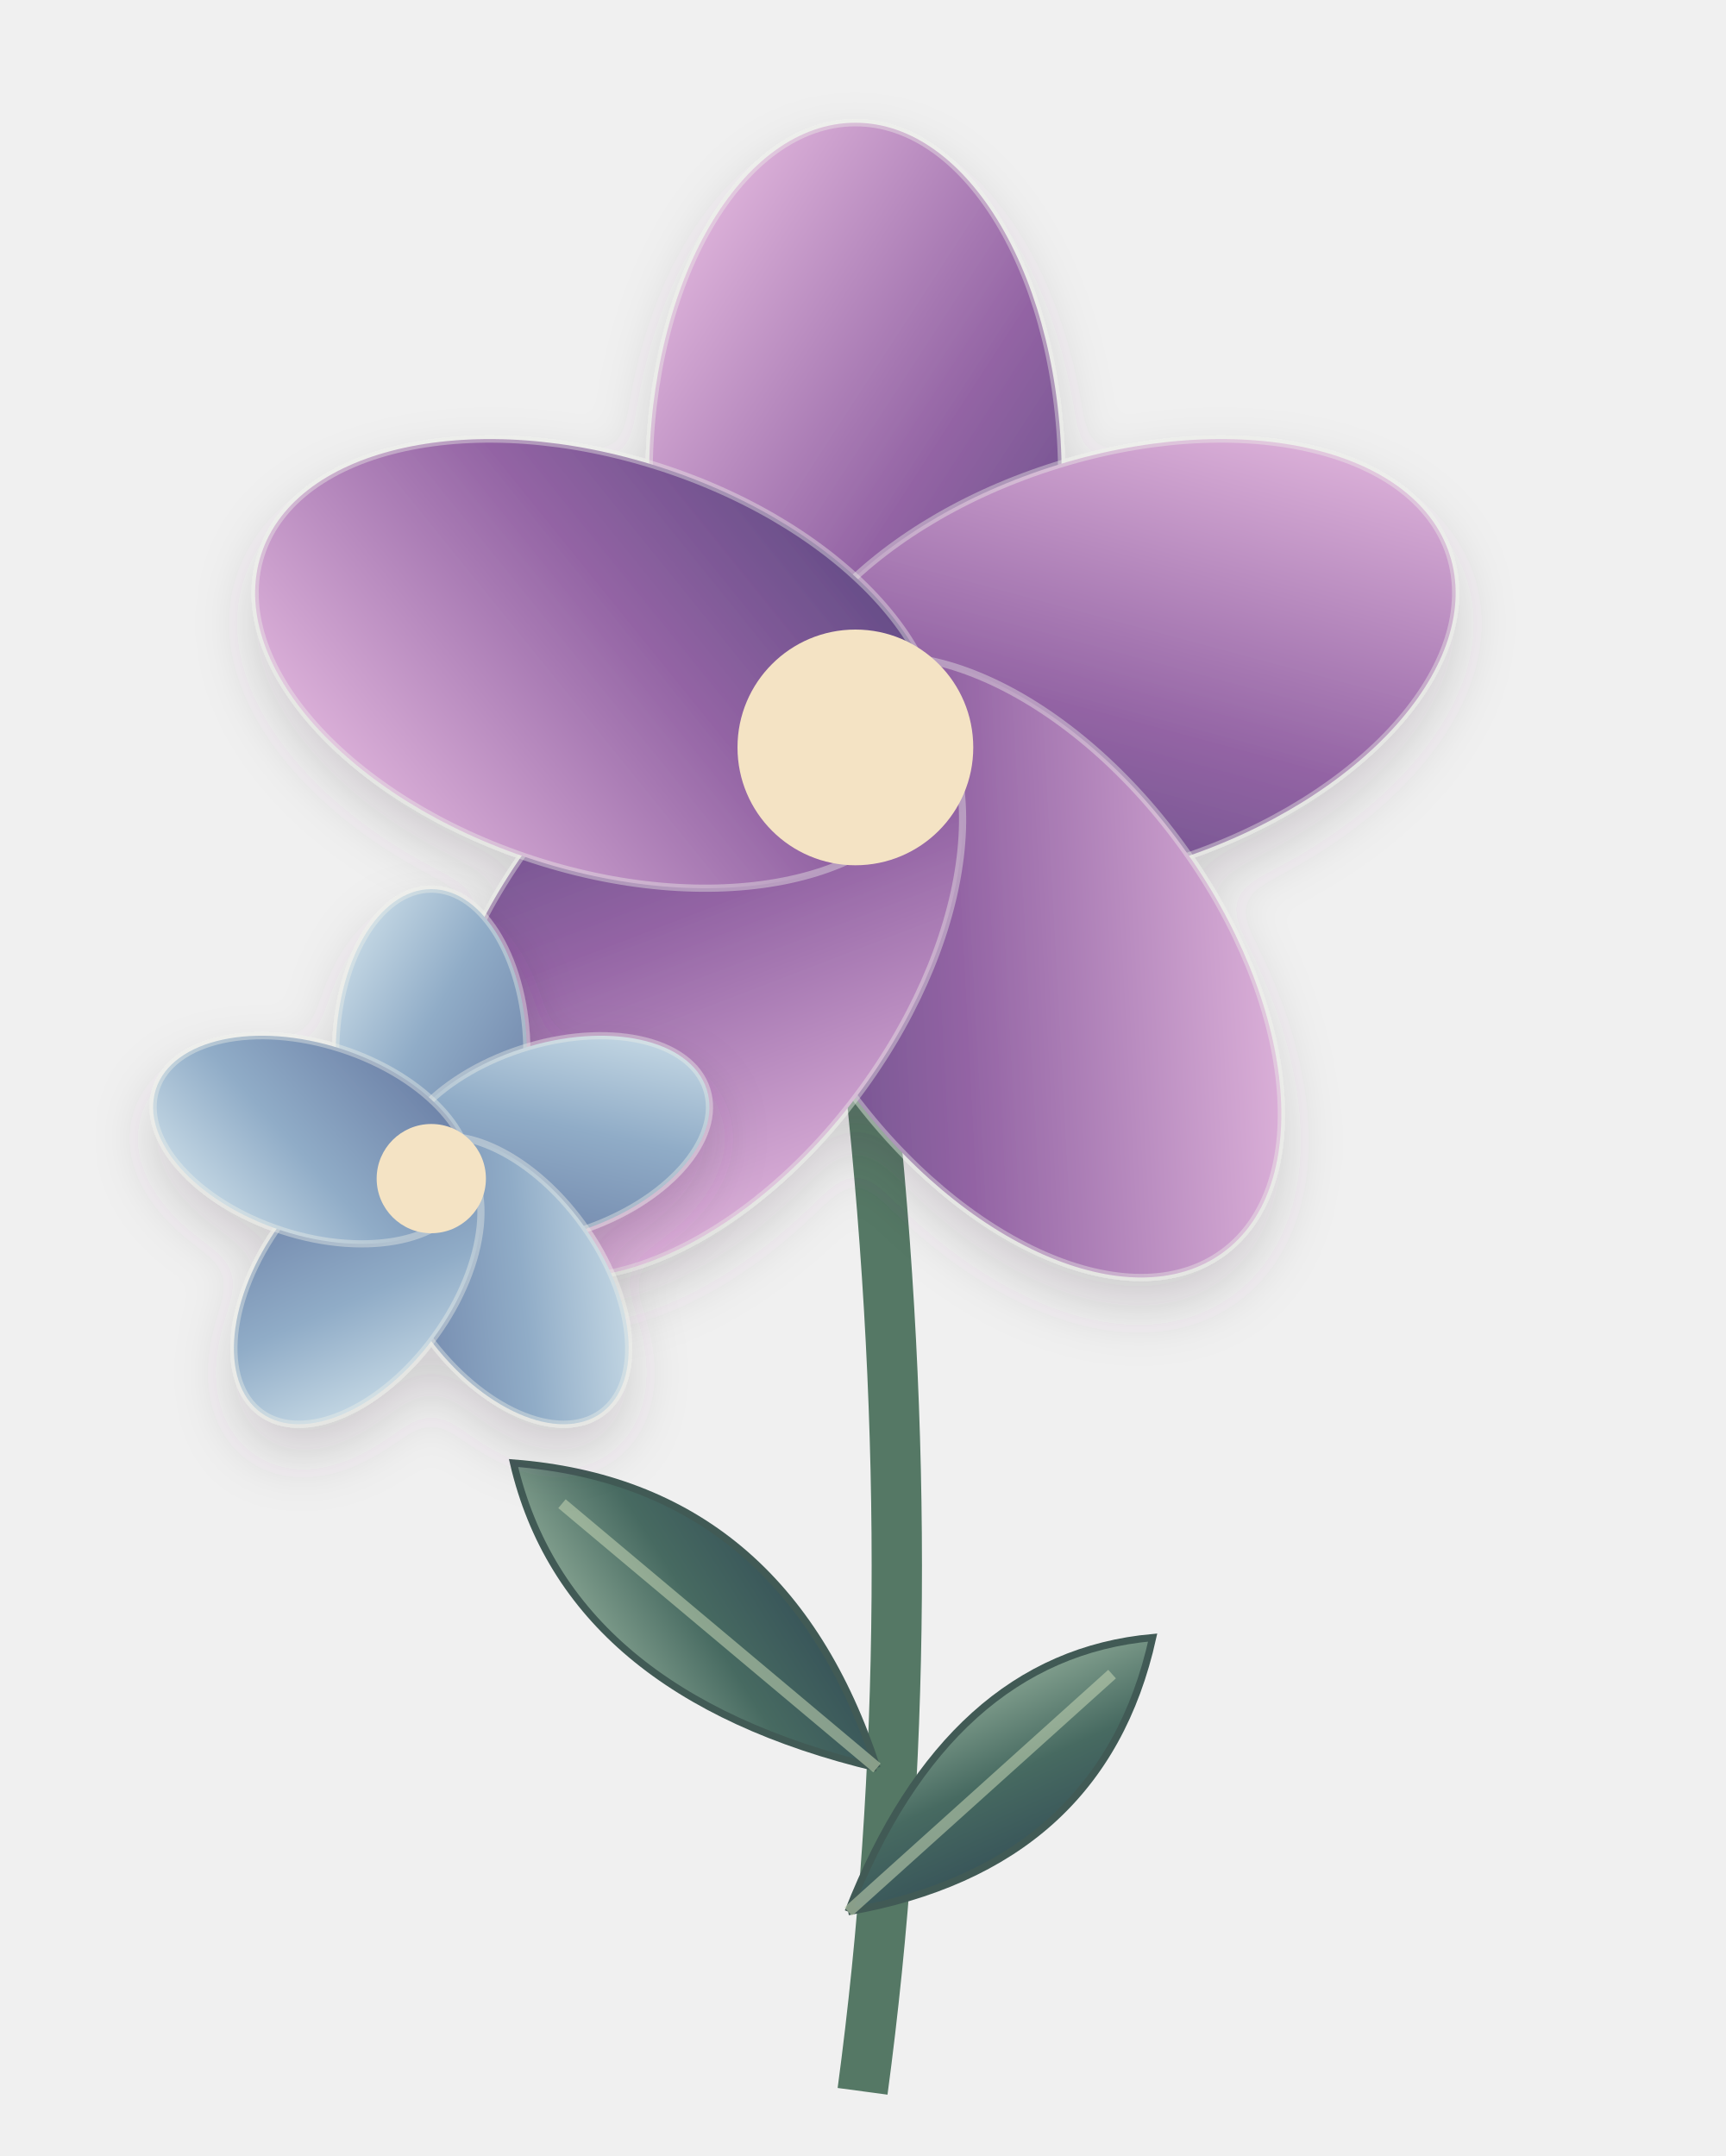
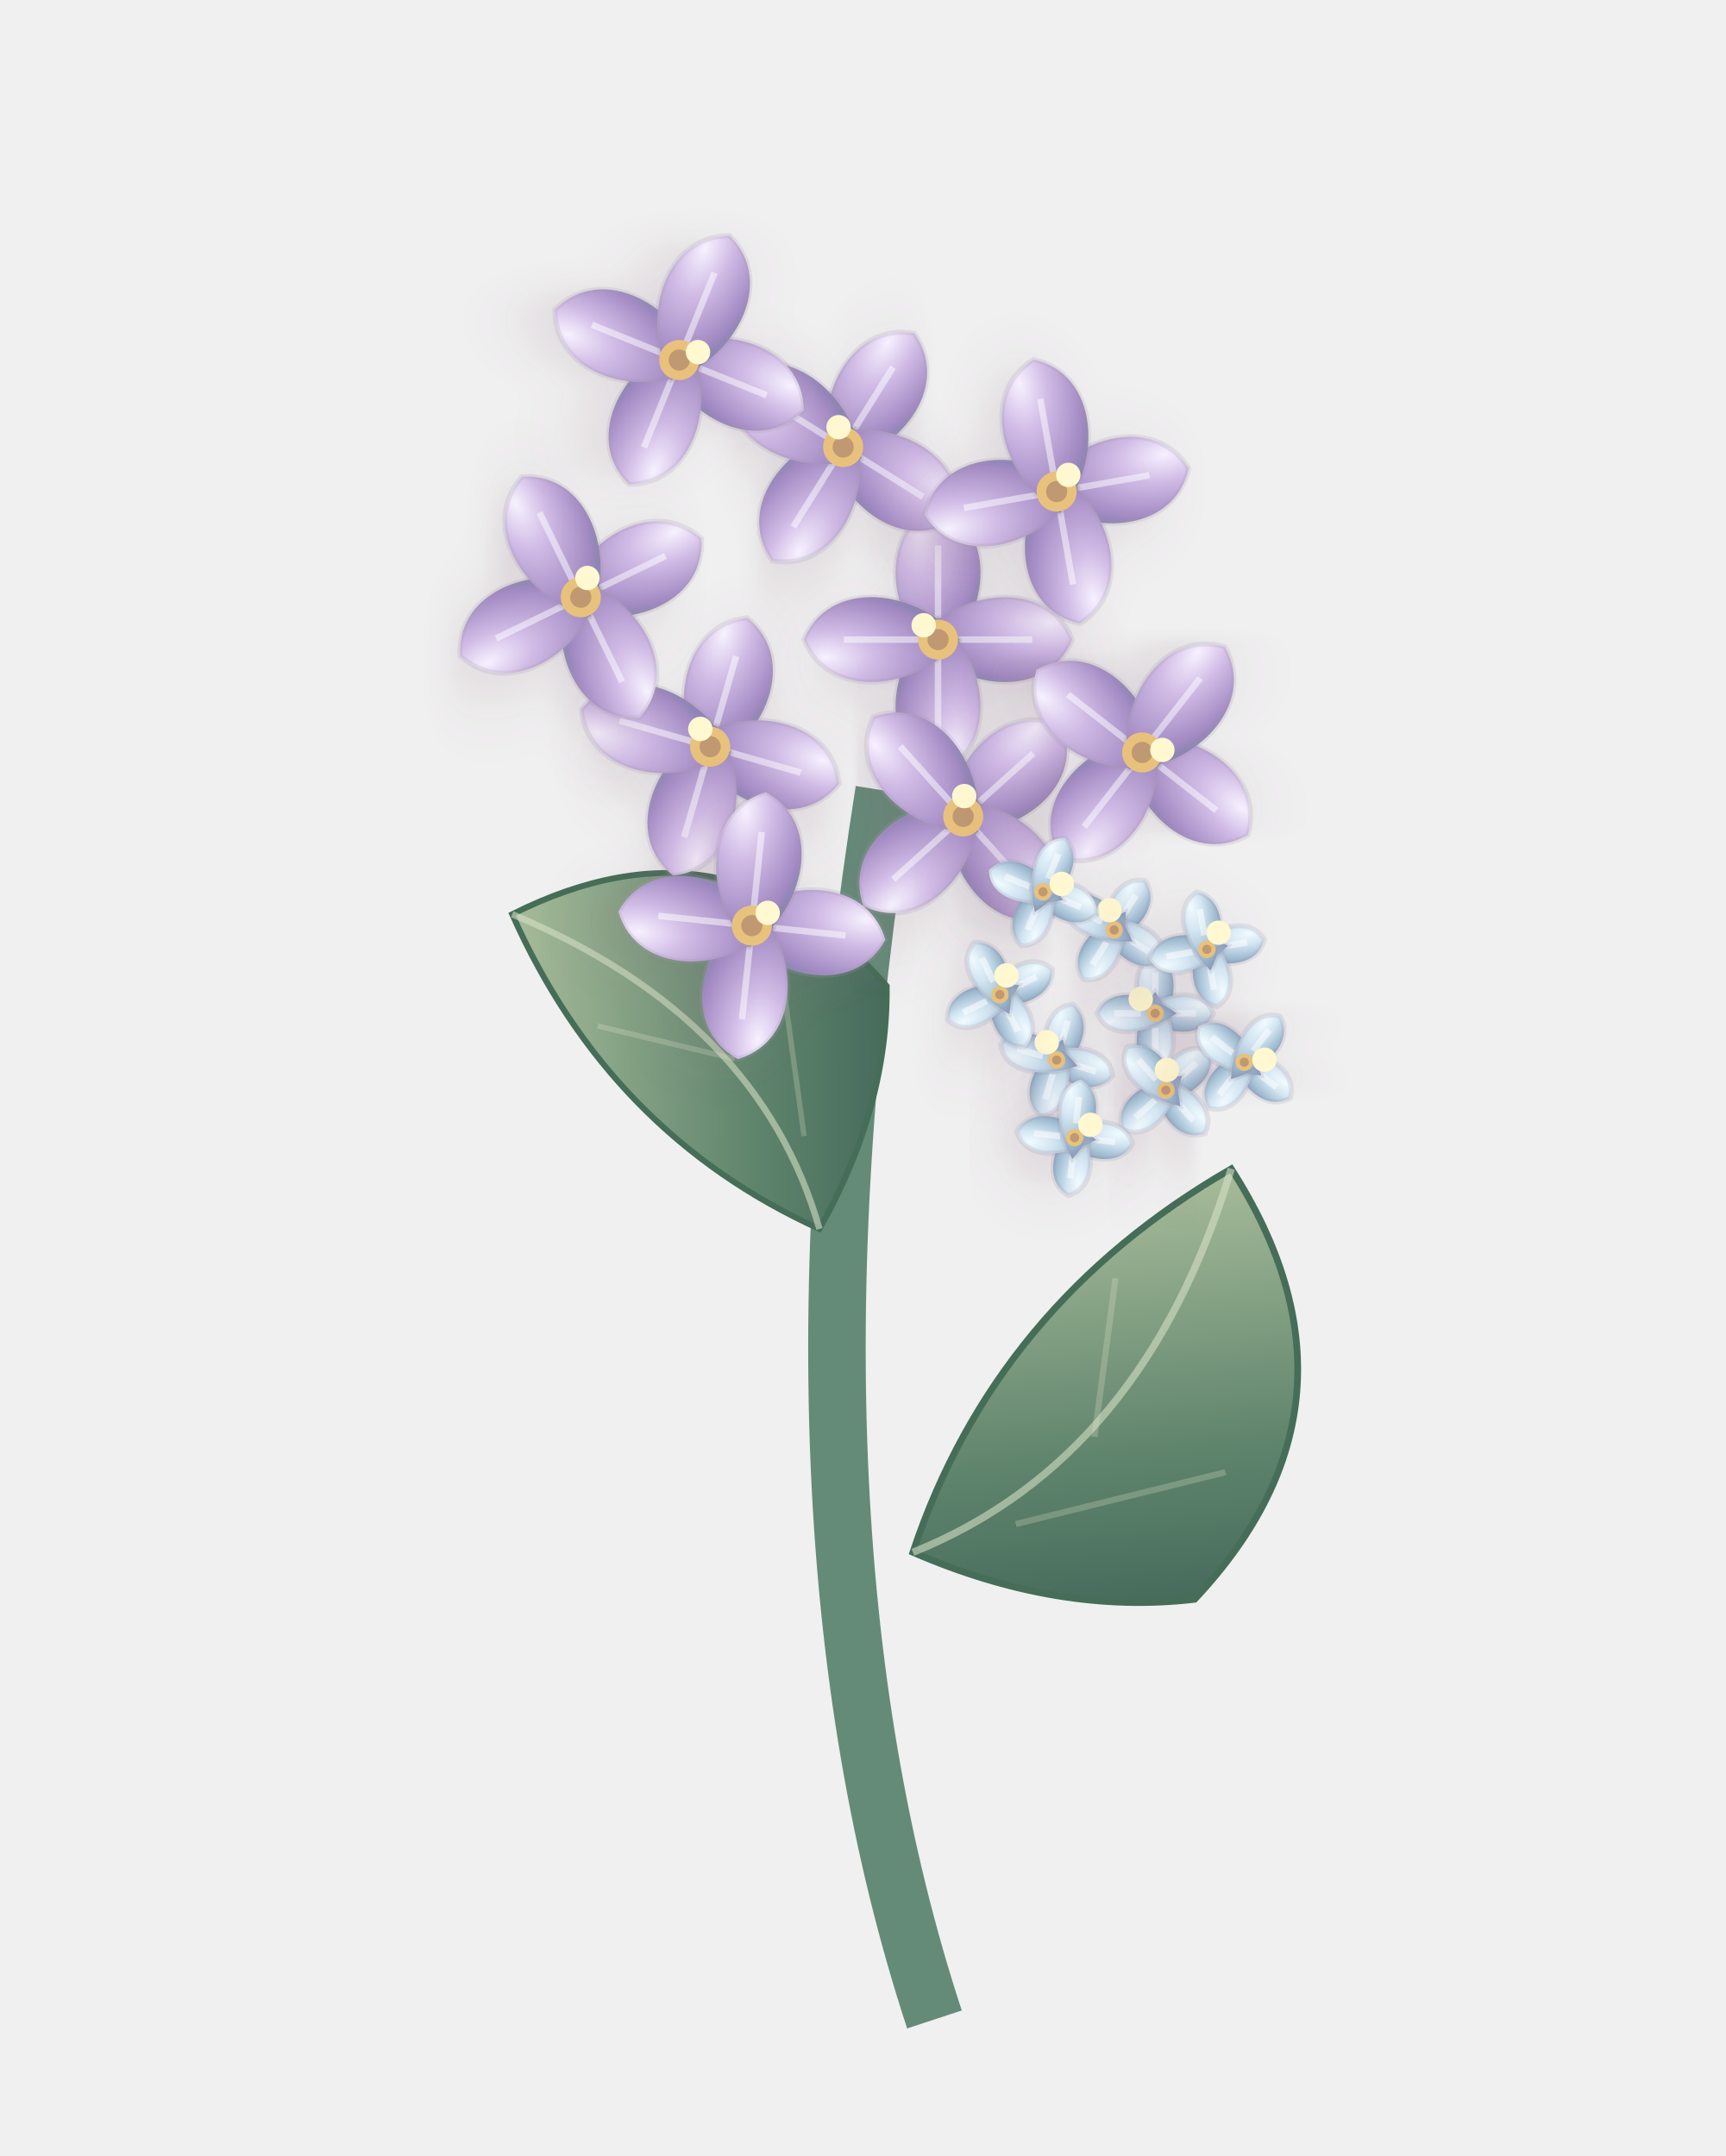
- <svg xmlns="http://www.w3.org/2000/svg" width="240" height="300" viewBox="0 0 240 300" role="img" aria-label="Flores rosadas, lirios, rosas blancas y detalles violetas">
+ <svg xmlns="http://www.w3.org/2000/svg" width="240" height="300" viewBox="0 0 240 300" role="img" aria-label="Flores violetas y azuladas con hojas y detalles botánicos">
  <defs>
-     <radialGradient id="rose" cx="36%" cy="27%" r="77%">
-       <stop stop-color="#ffe0e2" />
-       <stop offset=".38" stop-color="#e894b3" />
-       <stop offset=".74" stop-color="#b95782" />
-       <stop offset="1" stop-color="#8d4163" />
-     </radialGradient>
-     <radialGradient id="roseLite" cx="30%" cy="20%" r="86%">
-       <stop stop-color="#ffeff0" />
-       <stop offset=".58" stop-color="#eec0cb" />
-       <stop offset="1" stop-color="#b88193" />
-     </radialGradient>
-     <radialGradient id="roseDeep" cx="34%" cy="25%" r="83%">
-       <stop stop-color="#ffc3cf" />
-       <stop offset=".45" stop-color="#d86c98" />
-       <stop offset="1" stop-color="#913b66" />
-     </radialGradient>
-     <linearGradient id="lily" x1="0" x2=".9" y1="0" y2="1">
-       <stop stop-color="#ffeff3" />
-       <stop offset=".37" stop-color="#db8eac" />
-       <stop offset=".82" stop-color="#b96691" />
-       <stop offset="1" stop-color="#7c4574" />
+     <radialGradient id="pinkRose" cx="29%" cy="18%" r="89%">
+       <stop stop-color="#fff4f2" />
+       <stop offset=".24" stop-color="#f9c5d2" />
+       <stop offset=".62" stop-color="#d97f9e" />
+       <stop offset="1" stop-color="#9e5373" />
+     </radialGradient>
+     <radialGradient id="deepRose" cx="30%" cy="18%" r="90%">
+       <stop stop-color="#ffe4e8" />
+       <stop offset=".37" stop-color="#e79cba" />
+       <stop offset=".74" stop-color="#bd648f" />
+       <stop offset="1" stop-color="#864f71" />
+     </radialGradient>
+     <radialGradient id="paleRose" cx="30%" cy="17%" r="85%">
+       <stop stop-color="#fffefa" />
+       <stop offset=".33" stop-color="#ffe7e7" />
+       <stop offset=".72" stop-color="#e7bfc4" />
+       <stop offset="1" stop-color="#b68a9d" />
+     </radialGradient>
+     <radialGradient id="lilyPink" cx="38%" cy="28%" r="82%">
+       <stop stop-color="#ffeff1" />
+       <stop offset=".33" stop-color="#f2c1d5" />
+       <stop offset=".73" stop-color="#d685ad" />
+       <stop offset="1" stop-color="#a76998" />
+     </radialGradient>
+     <radialGradient id="whiteBlossom" cx="30%" cy="22%" r="92%">
+       <stop stop-color="#ffffff" />
+       <stop offset=".62" stop-color="#fffefa" />
+       <stop offset="1" stop-color="#c5c4c5" />
+     </radialGradient>
+     <radialGradient id="lavenderBlossom" cx="29%" cy="14%" r="91%">
+       <stop stop-color="#f7f1ff" />
+       <stop offset=".34" stop-color="#d1bce6" />
+       <stop offset=".78" stop-color="#a38bc3" />
+       <stop offset="1" stop-color="#777ca4" />
+     </radialGradient>
+     <radialGradient id="blueBlossom" cx="27%" cy="18%" r="90%">
+       <stop stop-color="#f1fbff" />
+       <stop offset=".32" stop-color="#d4e6f2" />
+       <stop offset=".75" stop-color="#9bb8ce" />
+       <stop offset="1" stop-color="#7e91b6" />
+     </radialGradient>
+     <linearGradient id="leafShade" x1="0" y1="0" x2="1" y2="1">
+       <stop stop-color="#a9bd9b" />
+       <stop offset=".52" stop-color="#60856d" />
+       <stop offset="1" stop-color="#355a50" />
    </linearGradient>
-     <radialGradient id="white" cx="35%" cy="21%" r="81%">
-       <stop stop-color="#ffffff" />
-       <stop offset=".55" stop-color="#fafcf9" />
-       <stop offset="1" stop-color="#c9d9c9" />
-     </radialGradient>
-     <linearGradient id="violet" x1="0" x2=".9" y1="0" y2="1">
-       <stop stop-color="#f2c8e9" />
-       <stop offset=".6" stop-color="#9364a4" />
-       <stop offset="1" stop-color="#59467f" />
+     <linearGradient id="wrapMain" x1="0" y1="0" x2="1" y2="1">
+       <stop stop-color="#ffe8ed" />
+       <stop offset=".48" stop-color="#e5afbf" />
+       <stop offset="1" stop-color="#be8297" />
    </linearGradient>
-     <linearGradient id="blue" x1="0" x2="1" y1="0" y2="1">
-       <stop stop-color="#d8e8ef" />
-       <stop offset=".45" stop-color="#90acc7" />
-       <stop offset="1" stop-color="#63769f" />
+     <linearGradient id="wrapEdge" x1="0" y1="0" x2="1" y2=".6">
+       <stop stop-color="#fff3f3" />
+       <stop offset=".5" stop-color="#f0c7ce" />
+       <stop offset="1" stop-color="#d8a2b5" />
    </linearGradient>
-     <linearGradient id="leaf" x1="0" x2="1" y1="0" y2="1">
-       <stop stop-color="#9bb6a1" />
-       <stop offset=".5" stop-color="#476a61" />
-       <stop offset="1" stop-color="#304955" />
+     <linearGradient id="bow" x1="0" y1="0" x2="1" y2="1">
+       <stop stop-color="#f5b2c5" />
+       <stop offset=".57" stop-color="#db759d" />
+       <stop offset="1" stop-color="#ad5b83" />
    </linearGradient>
-     <linearGradient id="paper" x1="0" x2=".7" y1="0" y2="1">
-       <stop stop-color="#f8dce5" />
-       <stop offset=".5" stop-color="#e6aebd" />
-       <stop offset="1" stop-color="#c88ca4" />
-     </linearGradient>
-     <linearGradient id="paper2" x1="0" x2="1" y1="0" y2="1">
-       <stop stop-color="#e8afc2" />
-       <stop offset=".58" stop-color="#f2c9d6" />
-       <stop offset="1" stop-color="#ad7b9a" />
-     </linearGradient>
-     <filter id="shade" x="-35%" y="-35%" width="170%" height="170%">
-       <feDropShadow dx="0" dy="4" stdDeviation="4" flood-color="#49314c" flood-opacity=".19" />
+     <filter id="inkShade" x="-30%" y="-30%" width="160%" height="160%">
+       <feDropShadow dx="1" dy="3" stdDeviation="3.7" flood-color="#865e76" flood-opacity=".17" />
+     </filter>
+     <filter id="paperShade" x="-30%" y="-30%" width="160%" height="160%">
+       <feDropShadow dx="3" dy="12" stdDeviation="12" flood-color="#805c70" flood-opacity=".24" />
+     </filter>
+     <filter id="softPaint">
+       <feGaussianBlur stdDeviation=".55" />
    </filter>
  </defs>
+   <path d="M123 110Q107 211 130 281" stroke="#648b78" stroke-width="8" fill="none" />
+   <g transform="translate(127 216) rotate(51) scale(0.85)">
+     <path d="M0 0Q-23-36 -16-80Q29-75 35-31Q23-12 0 0Z" fill="url(#leafShade)" stroke="#456d57" stroke-width="1.1" />
+     <path d="M0 0Q12-39 -16-80" fill="none" stroke="#d7e1c6" stroke-opacity=".58" stroke-width="1.2" />
+     <path d="M7-16l15-32M4-35l-18-19" fill="none" stroke="#e5e4c8" opacity=".26" />
+   </g>
+   <g transform="translate(114 171) rotate(-33) scale(0.75)">
+     <path d="M0 0Q-23-36 -16-80Q29-75 35-31Q23-12 0 0Z" fill="url(#leafShade)" stroke="#456d57" stroke-width="1.1" />
+     <path d="M0 0Q12-39 -16-80" fill="none" stroke="#d7e1c6" stroke-opacity=".58" stroke-width="1.2" />
+     <path d="M7-16l15-32M4-35l-18-19" fill="none" stroke="#e5e4c8" opacity=".26" />
+   </g>
  <g>
-     <path d="M121 150Q129 224 120 291" stroke="#557865" stroke-width="7" fill="none" />
-     <g transform="translate(122 246) rotate(-50)">
-       <path d="M0 0Q-19.8 -39.6 0 -66Q22 -35.2 0 0" fill="url(#leaf)" stroke="#415a55" stroke-width="1" />
-       <path d="M0 0L0 -57.2" stroke="#c4d4b5" stroke-opacity=".55" fill="none" stroke-width="1.6" />
-     </g>
-     <g transform="translate(118 266) rotate(48)">
-       <path d="M0 0Q-17.1 -34.2 0 -57Q19 -30.4 0 0" fill="url(#leaf)" stroke="#415a55" stroke-width="1" />
-       <path d="M0 0L0 -49.4" stroke="#c4d4b5" stroke-opacity=".55" fill="none" stroke-width="1.6" />
-     </g>
-     <g transform="translate(119 104)" filter="url(#shade)">
-       <ellipse cx="0" cy="-37.72" rx="28.7" ry="49.2" transform="rotate(0)" fill="url(#violet)" stroke="#eef1ea" stroke-opacity=".4" stroke-width="1" />
-       <ellipse cx="0" cy="-37.72" rx="28.7" ry="49.2" transform="rotate(72)" fill="url(#violet)" stroke="#eef1ea" stroke-opacity=".4" stroke-width="1" />
-       <ellipse cx="0" cy="-37.72" rx="28.7" ry="49.2" transform="rotate(144)" fill="url(#violet)" stroke="#eef1ea" stroke-opacity=".4" stroke-width="1" />
-       <ellipse cx="0" cy="-37.72" rx="28.7" ry="49.2" transform="rotate(216)" fill="url(#violet)" stroke="#eef1ea" stroke-opacity=".4" stroke-width="1" />
-       <ellipse cx="0" cy="-37.72" rx="28.7" ry="49.2" transform="rotate(288)" fill="url(#violet)" stroke="#eef1ea" stroke-opacity=".4" stroke-width="1" />
-       <circle r="16.4" fill="#f4e3c4" />
-     </g>
-     <g transform="translate(60 164)" filter="url(#shade)">
-       <ellipse cx="0" cy="-17.48" rx="13.3" ry="22.8" transform="rotate(0)" fill="url(#blue)" stroke="#eef1ea" stroke-opacity=".4" stroke-width="1" />
-       <ellipse cx="0" cy="-17.48" rx="13.3" ry="22.8" transform="rotate(72)" fill="url(#blue)" stroke="#eef1ea" stroke-opacity=".4" stroke-width="1" />
-       <ellipse cx="0" cy="-17.48" rx="13.3" ry="22.8" transform="rotate(144)" fill="url(#blue)" stroke="#eef1ea" stroke-opacity=".4" stroke-width="1" />
-       <ellipse cx="0" cy="-17.48" rx="13.3" ry="22.8" transform="rotate(216)" fill="url(#blue)" stroke="#eef1ea" stroke-opacity=".4" stroke-width="1" />
-       <ellipse cx="0" cy="-17.48" rx="13.3" ry="22.8" transform="rotate(288)" fill="url(#blue)" stroke="#eef1ea" stroke-opacity=".4" stroke-width="1" />
-       <circle r="7.6" fill="#f4e3c4" />
+     <g transform="translate(130.5 89.0) rotate(0)" filter="url(#inkShade)">
+       <g transform="rotate(0.00)">
+         <path d="M0 3C-7.043 -2.785,-8.681 -15.07,0 -18.673C8.681 -15.07,7.043 -2.785,0 3Z" fill="url(#lavenderBlossom)" stroke="#a398ae" stroke-opacity=".2" stroke-width=".7" />
+         <path d="M0-2L0-13.104" stroke="#fff" stroke-opacity=".5" fill="none" stroke-width=".9" />
+       </g>
+       <g transform="rotate(90.00)">
+         <path d="M0 3C-7.043 -2.785,-8.681 -15.07,0 -18.673C8.681 -15.07,7.043 -2.785,0 3Z" fill="url(#lavenderBlossom)" stroke="#a398ae" stroke-opacity=".2" stroke-width=".7" />
+         <path d="M0-2L0-13.104" stroke="#fff" stroke-opacity=".5" fill="none" stroke-width=".9" />
+       </g>
+       <g transform="rotate(180.00)">
+         <path d="M0 3C-7.043 -2.785,-8.681 -15.07,0 -18.673C8.681 -15.07,7.043 -2.785,0 3Z" fill="url(#lavenderBlossom)" stroke="#a398ae" stroke-opacity=".2" stroke-width=".7" />
+         <path d="M0-2L0-13.104" stroke="#fff" stroke-opacity=".5" fill="none" stroke-width=".9" />
+       </g>
+       <g transform="rotate(270.00)">
+         <path d="M0 3C-7.043 -2.785,-8.681 -15.07,0 -18.673C8.681 -15.07,7.043 -2.785,0 3Z" fill="url(#lavenderBlossom)" stroke="#a398ae" stroke-opacity=".2" stroke-width=".7" />
+         <path d="M0-2L0-13.104" stroke="#fff" stroke-opacity=".5" fill="none" stroke-width=".9" />
+       </g>
+       <circle r="2.785" fill="#e8c27b" />
+       <circle r="1.474" fill="#a57c6c" opacity=".6" />
+       <circle cx="-2" cy="-2" r="1.7" fill="#fff8d0" />
+     </g>
+     <g transform="translate(98.8 103.9) rotate(16)" filter="url(#inkShade)">
+       <g transform="rotate(0.00)">
+         <path d="M0 3C-7.043 -2.785,-8.681 -15.07,0 -18.673C8.681 -15.07,7.043 -2.785,0 3Z" fill="url(#lavenderBlossom)" stroke="#a398ae" stroke-opacity=".2" stroke-width=".7" />
+         <path d="M0-2L0-13.104" stroke="#fff" stroke-opacity=".5" fill="none" stroke-width=".9" />
+       </g>
+       <g transform="rotate(90.00)">
+         <path d="M0 3C-7.043 -2.785,-8.681 -15.07,0 -18.673C8.681 -15.07,7.043 -2.785,0 3Z" fill="url(#lavenderBlossom)" stroke="#a398ae" stroke-opacity=".2" stroke-width=".7" />
+         <path d="M0-2L0-13.104" stroke="#fff" stroke-opacity=".5" fill="none" stroke-width=".9" />
+       </g>
+       <g transform="rotate(180.00)">
+         <path d="M0 3C-7.043 -2.785,-8.681 -15.07,0 -18.673C8.681 -15.07,7.043 -2.785,0 3Z" fill="url(#lavenderBlossom)" stroke="#a398ae" stroke-opacity=".2" stroke-width=".7" />
+         <path d="M0-2L0-13.104" stroke="#fff" stroke-opacity=".5" fill="none" stroke-width=".9" />
+       </g>
+       <g transform="rotate(270.00)">
+         <path d="M0 3C-7.043 -2.785,-8.681 -15.07,0 -18.673C8.681 -15.07,7.043 -2.785,0 3Z" fill="url(#lavenderBlossom)" stroke="#a398ae" stroke-opacity=".2" stroke-width=".7" />
+         <path d="M0-2L0-13.104" stroke="#fff" stroke-opacity=".5" fill="none" stroke-width=".9" />
+       </g>
+       <circle r="2.785" fill="#e8c27b" />
+       <circle r="1.474" fill="#a57c6c" opacity=".6" />
+       <circle cx="-2" cy="-2" r="1.7" fill="#fff8d0" />
+     </g>
+     <g transform="translate(117.3 62.2) rotate(32)" filter="url(#inkShade)">
+       <g transform="rotate(0.00)">
+         <path d="M0 3C-7.043 -2.785,-8.681 -15.07,0 -18.673C8.681 -15.07,7.043 -2.785,0 3Z" fill="url(#lavenderBlossom)" stroke="#a398ae" stroke-opacity=".2" stroke-width=".7" />
+         <path d="M0-2L0-13.104" stroke="#fff" stroke-opacity=".5" fill="none" stroke-width=".9" />
+       </g>
+       <g transform="rotate(90.00)">
+         <path d="M0 3C-7.043 -2.785,-8.681 -15.07,0 -18.673C8.681 -15.07,7.043 -2.785,0 3Z" fill="url(#lavenderBlossom)" stroke="#a398ae" stroke-opacity=".2" stroke-width=".7" />
+         <path d="M0-2L0-13.104" stroke="#fff" stroke-opacity=".5" fill="none" stroke-width=".9" />
+       </g>
+       <g transform="rotate(180.00)">
+         <path d="M0 3C-7.043 -2.785,-8.681 -15.07,0 -18.673C8.681 -15.07,7.043 -2.785,0 3Z" fill="url(#lavenderBlossom)" stroke="#a398ae" stroke-opacity=".2" stroke-width=".7" />
+         <path d="M0-2L0-13.104" stroke="#fff" stroke-opacity=".5" fill="none" stroke-width=".9" />
+       </g>
+       <g transform="rotate(270.00)">
+         <path d="M0 3C-7.043 -2.785,-8.681 -15.07,0 -18.673C8.681 -15.07,7.043 -2.785,0 3Z" fill="url(#lavenderBlossom)" stroke="#a398ae" stroke-opacity=".2" stroke-width=".7" />
+         <path d="M0-2L0-13.104" stroke="#fff" stroke-opacity=".5" fill="none" stroke-width=".9" />
+       </g>
+       <circle r="2.785" fill="#e8c27b" />
+       <circle r="1.474" fill="#a57c6c" opacity=".6" />
+       <circle cx="-2" cy="-2" r="1.7" fill="#fff8d0" />
+     </g>
+     <g transform="translate(134.0 113.6) rotate(48)" filter="url(#inkShade)">
+       <g transform="rotate(0.00)">
+         <path d="M0 3C-7.043 -2.785,-8.681 -15.07,0 -18.673C8.681 -15.07,7.043 -2.785,0 3Z" fill="url(#lavenderBlossom)" stroke="#a398ae" stroke-opacity=".2" stroke-width=".7" />
+         <path d="M0-2L0-13.104" stroke="#fff" stroke-opacity=".5" fill="none" stroke-width=".9" />
+       </g>
+       <g transform="rotate(90.00)">
+         <path d="M0 3C-7.043 -2.785,-8.681 -15.07,0 -18.673C8.681 -15.07,7.043 -2.785,0 3Z" fill="url(#lavenderBlossom)" stroke="#a398ae" stroke-opacity=".2" stroke-width=".7" />
+         <path d="M0-2L0-13.104" stroke="#fff" stroke-opacity=".5" fill="none" stroke-width=".9" />
+       </g>
+       <g transform="rotate(180.00)">
+         <path d="M0 3C-7.043 -2.785,-8.681 -15.07,0 -18.673C8.681 -15.07,7.043 -2.785,0 3Z" fill="url(#lavenderBlossom)" stroke="#a398ae" stroke-opacity=".2" stroke-width=".7" />
+         <path d="M0-2L0-13.104" stroke="#fff" stroke-opacity=".5" fill="none" stroke-width=".9" />
+       </g>
+       <g transform="rotate(270.00)">
+         <path d="M0 3C-7.043 -2.785,-8.681 -15.07,0 -18.673C8.681 -15.07,7.043 -2.785,0 3Z" fill="url(#lavenderBlossom)" stroke="#a398ae" stroke-opacity=".2" stroke-width=".7" />
+         <path d="M0-2L0-13.104" stroke="#fff" stroke-opacity=".5" fill="none" stroke-width=".9" />
+       </g>
+       <circle r="2.785" fill="#e8c27b" />
+       <circle r="1.474" fill="#a57c6c" opacity=".6" />
+       <circle cx="-2" cy="-2" r="1.7" fill="#fff8d0" />
+     </g>
+     <g transform="translate(80.8 83.1) rotate(64)" filter="url(#inkShade)">
+       <g transform="rotate(0.00)">
+         <path d="M0 3C-7.043 -2.785,-8.681 -15.07,0 -18.673C8.681 -15.07,7.043 -2.785,0 3Z" fill="url(#lavenderBlossom)" stroke="#a398ae" stroke-opacity=".2" stroke-width=".7" />
+         <path d="M0-2L0-13.104" stroke="#fff" stroke-opacity=".5" fill="none" stroke-width=".9" />
+       </g>
+       <g transform="rotate(90.00)">
+         <path d="M0 3C-7.043 -2.785,-8.681 -15.07,0 -18.673C8.681 -15.07,7.043 -2.785,0 3Z" fill="url(#lavenderBlossom)" stroke="#a398ae" stroke-opacity=".2" stroke-width=".7" />
+         <path d="M0-2L0-13.104" stroke="#fff" stroke-opacity=".5" fill="none" stroke-width=".9" />
+       </g>
+       <g transform="rotate(180.00)">
+         <path d="M0 3C-7.043 -2.785,-8.681 -15.07,0 -18.673C8.681 -15.07,7.043 -2.785,0 3Z" fill="url(#lavenderBlossom)" stroke="#a398ae" stroke-opacity=".2" stroke-width=".7" />
+         <path d="M0-2L0-13.104" stroke="#fff" stroke-opacity=".5" fill="none" stroke-width=".9" />
+       </g>
+       <g transform="rotate(270.00)">
+         <path d="M0 3C-7.043 -2.785,-8.681 -15.07,0 -18.673C8.681 -15.07,7.043 -2.785,0 3Z" fill="url(#lavenderBlossom)" stroke="#a398ae" stroke-opacity=".2" stroke-width=".7" />
+         <path d="M0-2L0-13.104" stroke="#fff" stroke-opacity=".5" fill="none" stroke-width=".9" />
+       </g>
+       <circle r="2.785" fill="#e8c27b" />
+       <circle r="1.474" fill="#a57c6c" opacity=".6" />
+       <circle cx="-2" cy="-2" r="1.7" fill="#fff8d0" />
+     </g>
+     <g transform="translate(147.0 68.4) rotate(80)" filter="url(#inkShade)">
+       <g transform="rotate(0.00)">
+         <path d="M0 3C-7.043 -2.785,-8.681 -15.07,0 -18.673C8.681 -15.07,7.043 -2.785,0 3Z" fill="url(#lavenderBlossom)" stroke="#a398ae" stroke-opacity=".2" stroke-width=".7" />
+         <path d="M0-2L0-13.104" stroke="#fff" stroke-opacity=".5" fill="none" stroke-width=".9" />
+       </g>
+       <g transform="rotate(90.00)">
+         <path d="M0 3C-7.043 -2.785,-8.681 -15.07,0 -18.673C8.681 -15.07,7.043 -2.785,0 3Z" fill="url(#lavenderBlossom)" stroke="#a398ae" stroke-opacity=".2" stroke-width=".7" />
+         <path d="M0-2L0-13.104" stroke="#fff" stroke-opacity=".5" fill="none" stroke-width=".9" />
+       </g>
+       <g transform="rotate(180.00)">
+         <path d="M0 3C-7.043 -2.785,-8.681 -15.07,0 -18.673C8.681 -15.07,7.043 -2.785,0 3Z" fill="url(#lavenderBlossom)" stroke="#a398ae" stroke-opacity=".2" stroke-width=".7" />
+         <path d="M0-2L0-13.104" stroke="#fff" stroke-opacity=".5" fill="none" stroke-width=".9" />
+       </g>
+       <g transform="rotate(270.00)">
+         <path d="M0 3C-7.043 -2.785,-8.681 -15.07,0 -18.673C8.681 -15.07,7.043 -2.785,0 3Z" fill="url(#lavenderBlossom)" stroke="#a398ae" stroke-opacity=".2" stroke-width=".7" />
+         <path d="M0-2L0-13.104" stroke="#fff" stroke-opacity=".5" fill="none" stroke-width=".9" />
+       </g>
+       <circle r="2.785" fill="#e8c27b" />
+       <circle r="1.474" fill="#a57c6c" opacity=".6" />
+       <circle cx="-2" cy="-2" r="1.7" fill="#fff8d0" />
+     </g>
+     <g transform="translate(104.6 128.8) rotate(96)" filter="url(#inkShade)">
+       <g transform="rotate(0.00)">
+         <path d="M0 3C-7.043 -2.785,-8.681 -15.07,0 -18.673C8.681 -15.07,7.043 -2.785,0 3Z" fill="url(#lavenderBlossom)" stroke="#a398ae" stroke-opacity=".2" stroke-width=".7" />
+         <path d="M0-2L0-13.104" stroke="#fff" stroke-opacity=".5" fill="none" stroke-width=".9" />
+       </g>
+       <g transform="rotate(90.00)">
+         <path d="M0 3C-7.043 -2.785,-8.681 -15.07,0 -18.673C8.681 -15.07,7.043 -2.785,0 3Z" fill="url(#lavenderBlossom)" stroke="#a398ae" stroke-opacity=".2" stroke-width=".7" />
+         <path d="M0-2L0-13.104" stroke="#fff" stroke-opacity=".5" fill="none" stroke-width=".9" />
+       </g>
+       <g transform="rotate(180.00)">
+         <path d="M0 3C-7.043 -2.785,-8.681 -15.07,0 -18.673C8.681 -15.07,7.043 -2.785,0 3Z" fill="url(#lavenderBlossom)" stroke="#a398ae" stroke-opacity=".2" stroke-width=".7" />
+         <path d="M0-2L0-13.104" stroke="#fff" stroke-opacity=".5" fill="none" stroke-width=".9" />
+       </g>
+       <g transform="rotate(270.00)">
+         <path d="M0 3C-7.043 -2.785,-8.681 -15.07,0 -18.673C8.681 -15.07,7.043 -2.785,0 3Z" fill="url(#lavenderBlossom)" stroke="#a398ae" stroke-opacity=".2" stroke-width=".7" />
+         <path d="M0-2L0-13.104" stroke="#fff" stroke-opacity=".5" fill="none" stroke-width=".9" />
+       </g>
+       <circle r="2.785" fill="#e8c27b" />
+       <circle r="1.474" fill="#a57c6c" opacity=".6" />
+       <circle cx="-2" cy="-2" r="1.7" fill="#fff8d0" />
+     </g>
+     <g transform="translate(94.5 50.1) rotate(112)" filter="url(#inkShade)">
+       <g transform="rotate(0.00)">
+         <path d="M0 3C-7.043 -2.785,-8.681 -15.07,0 -18.673C8.681 -15.07,7.043 -2.785,0 3Z" fill="url(#lavenderBlossom)" stroke="#a398ae" stroke-opacity=".2" stroke-width=".7" />
+         <path d="M0-2L0-13.104" stroke="#fff" stroke-opacity=".5" fill="none" stroke-width=".9" />
+       </g>
+       <g transform="rotate(90.00)">
+         <path d="M0 3C-7.043 -2.785,-8.681 -15.07,0 -18.673C8.681 -15.07,7.043 -2.785,0 3Z" fill="url(#lavenderBlossom)" stroke="#a398ae" stroke-opacity=".2" stroke-width=".7" />
+         <path d="M0-2L0-13.104" stroke="#fff" stroke-opacity=".5" fill="none" stroke-width=".9" />
+       </g>
+       <g transform="rotate(180.00)">
+         <path d="M0 3C-7.043 -2.785,-8.681 -15.07,0 -18.673C8.681 -15.07,7.043 -2.785,0 3Z" fill="url(#lavenderBlossom)" stroke="#a398ae" stroke-opacity=".2" stroke-width=".7" />
+         <path d="M0-2L0-13.104" stroke="#fff" stroke-opacity=".5" fill="none" stroke-width=".9" />
+       </g>
+       <g transform="rotate(270.00)">
+         <path d="M0 3C-7.043 -2.785,-8.681 -15.07,0 -18.673C8.681 -15.07,7.043 -2.785,0 3Z" fill="url(#lavenderBlossom)" stroke="#a398ae" stroke-opacity=".2" stroke-width=".7" />
+         <path d="M0-2L0-13.104" stroke="#fff" stroke-opacity=".5" fill="none" stroke-width=".9" />
+       </g>
+       <circle r="2.785" fill="#e8c27b" />
+       <circle r="1.474" fill="#a57c6c" opacity=".6" />
+       <circle cx="-2" cy="-2" r="1.7" fill="#fff8d0" />
+     </g>
+     <g transform="translate(158.9 104.7) rotate(128)" filter="url(#inkShade)">
+       <g transform="rotate(0.00)">
+         <path d="M0 3C-7.043 -2.785,-8.681 -15.07,0 -18.673C8.681 -15.07,7.043 -2.785,0 3Z" fill="url(#lavenderBlossom)" stroke="#a398ae" stroke-opacity=".2" stroke-width=".7" />
+         <path d="M0-2L0-13.104" stroke="#fff" stroke-opacity=".5" fill="none" stroke-width=".9" />
+       </g>
+       <g transform="rotate(90.00)">
+         <path d="M0 3C-7.043 -2.785,-8.681 -15.07,0 -18.673C8.681 -15.07,7.043 -2.785,0 3Z" fill="url(#lavenderBlossom)" stroke="#a398ae" stroke-opacity=".2" stroke-width=".7" />
+         <path d="M0-2L0-13.104" stroke="#fff" stroke-opacity=".5" fill="none" stroke-width=".9" />
+       </g>
+       <g transform="rotate(180.00)">
+         <path d="M0 3C-7.043 -2.785,-8.681 -15.07,0 -18.673C8.681 -15.07,7.043 -2.785,0 3Z" fill="url(#lavenderBlossom)" stroke="#a398ae" stroke-opacity=".2" stroke-width=".7" />
+         <path d="M0-2L0-13.104" stroke="#fff" stroke-opacity=".5" fill="none" stroke-width=".9" />
+       </g>
+       <g transform="rotate(270.00)">
+         <path d="M0 3C-7.043 -2.785,-8.681 -15.07,0 -18.673C8.681 -15.07,7.043 -2.785,0 3Z" fill="url(#lavenderBlossom)" stroke="#a398ae" stroke-opacity=".2" stroke-width=".7" />
+         <path d="M0-2L0-13.104" stroke="#fff" stroke-opacity=".5" fill="none" stroke-width=".9" />
+       </g>
+       <circle r="2.785" fill="#e8c27b" />
+       <circle r="1.474" fill="#a57c6c" opacity=".6" />
+       <circle cx="-2" cy="-2" r="1.7" fill="#fff8d0" />
+     </g>
+   </g>
+   <g>
+     <g transform="translate(160.7 141.0) rotate(0)" filter="url(#inkShade)">
+       <g transform="rotate(0.00)">
+         <path d="M0 3C-3.057 -1.209,-3.768 -6.541,0 -8.105C3.768 -6.541,3.057 -1.209,0 3Z" fill="url(#blueBlossom)" stroke="#a398ae" stroke-opacity=".2" stroke-width=".7" />
+         <path d="M0-2L0-5.688" stroke="#fff" stroke-opacity=".5" fill="none" stroke-width=".9" />
+       </g>
+       <g transform="rotate(90.00)">
+         <path d="M0 3C-3.057 -1.209,-3.768 -6.541,0 -8.105C3.768 -6.541,3.057 -1.209,0 3Z" fill="url(#blueBlossom)" stroke="#a398ae" stroke-opacity=".2" stroke-width=".7" />
+         <path d="M0-2L0-5.688" stroke="#fff" stroke-opacity=".5" fill="none" stroke-width=".9" />
+       </g>
+       <g transform="rotate(180.00)">
+         <path d="M0 3C-3.057 -1.209,-3.768 -6.541,0 -8.105C3.768 -6.541,3.057 -1.209,0 3Z" fill="url(#blueBlossom)" stroke="#a398ae" stroke-opacity=".2" stroke-width=".7" />
+         <path d="M0-2L0-5.688" stroke="#fff" stroke-opacity=".5" fill="none" stroke-width=".9" />
+       </g>
+       <g transform="rotate(270.00)">
+         <path d="M0 3C-3.057 -1.209,-3.768 -6.541,0 -8.105C3.768 -6.541,3.057 -1.209,0 3Z" fill="url(#blueBlossom)" stroke="#a398ae" stroke-opacity=".2" stroke-width=".7" />
+         <path d="M0-2L0-5.688" stroke="#fff" stroke-opacity=".5" fill="none" stroke-width=".9" />
+       </g>
+       <circle r="1.209" fill="#e8c27b" />
+       <circle r="0.64" fill="#a57c6c" opacity=".6" />
+       <circle cx="-2" cy="-2" r="1.7" fill="#fff8d0" />
+     </g>
+     <g transform="translate(147.0 147.5) rotate(16)" filter="url(#inkShade)">
+       <g transform="rotate(0.00)">
+         <path d="M0 3C-3.057 -1.209,-3.768 -6.541,0 -8.105C3.768 -6.541,3.057 -1.209,0 3Z" fill="url(#blueBlossom)" stroke="#a398ae" stroke-opacity=".2" stroke-width=".7" />
+         <path d="M0-2L0-5.688" stroke="#fff" stroke-opacity=".5" fill="none" stroke-width=".9" />
+       </g>
+       <g transform="rotate(90.00)">
+         <path d="M0 3C-3.057 -1.209,-3.768 -6.541,0 -8.105C3.768 -6.541,3.057 -1.209,0 3Z" fill="url(#blueBlossom)" stroke="#a398ae" stroke-opacity=".2" stroke-width=".7" />
+         <path d="M0-2L0-5.688" stroke="#fff" stroke-opacity=".5" fill="none" stroke-width=".9" />
+       </g>
+       <g transform="rotate(180.00)">
+         <path d="M0 3C-3.057 -1.209,-3.768 -6.541,0 -8.105C3.768 -6.541,3.057 -1.209,0 3Z" fill="url(#blueBlossom)" stroke="#a398ae" stroke-opacity=".2" stroke-width=".7" />
+         <path d="M0-2L0-5.688" stroke="#fff" stroke-opacity=".5" fill="none" stroke-width=".9" />
+       </g>
+       <g transform="rotate(270.00)">
+         <path d="M0 3C-3.057 -1.209,-3.768 -6.541,0 -8.105C3.768 -6.541,3.057 -1.209,0 3Z" fill="url(#blueBlossom)" stroke="#a398ae" stroke-opacity=".2" stroke-width=".7" />
+         <path d="M0-2L0-5.688" stroke="#fff" stroke-opacity=".5" fill="none" stroke-width=".9" />
+       </g>
+       <circle r="1.209" fill="#e8c27b" />
+       <circle r="0.64" fill="#a57c6c" opacity=".6" />
+       <circle cx="-2" cy="-2" r="1.7" fill="#fff8d0" />
+     </g>
+     <g transform="translate(155.0 129.4) rotate(32)" filter="url(#inkShade)">
+       <g transform="rotate(0.00)">
+         <path d="M0 3C-3.057 -1.209,-3.768 -6.541,0 -8.105C3.768 -6.541,3.057 -1.209,0 3Z" fill="url(#blueBlossom)" stroke="#a398ae" stroke-opacity=".2" stroke-width=".7" />
+         <path d="M0-2L0-5.688" stroke="#fff" stroke-opacity=".5" fill="none" stroke-width=".9" />
+       </g>
+       <g transform="rotate(90.00)">
+         <path d="M0 3C-3.057 -1.209,-3.768 -6.541,0 -8.105C3.768 -6.541,3.057 -1.209,0 3Z" fill="url(#blueBlossom)" stroke="#a398ae" stroke-opacity=".2" stroke-width=".7" />
+         <path d="M0-2L0-5.688" stroke="#fff" stroke-opacity=".5" fill="none" stroke-width=".9" />
+       </g>
+       <g transform="rotate(180.00)">
+         <path d="M0 3C-3.057 -1.209,-3.768 -6.541,0 -8.105C3.768 -6.541,3.057 -1.209,0 3Z" fill="url(#blueBlossom)" stroke="#a398ae" stroke-opacity=".2" stroke-width=".7" />
+         <path d="M0-2L0-5.688" stroke="#fff" stroke-opacity=".5" fill="none" stroke-width=".9" />
+       </g>
+       <g transform="rotate(270.00)">
+         <path d="M0 3C-3.057 -1.209,-3.768 -6.541,0 -8.105C3.768 -6.541,3.057 -1.209,0 3Z" fill="url(#blueBlossom)" stroke="#a398ae" stroke-opacity=".2" stroke-width=".7" />
+         <path d="M0-2L0-5.688" stroke="#fff" stroke-opacity=".5" fill="none" stroke-width=".9" />
+       </g>
+       <circle r="1.209" fill="#e8c27b" />
+       <circle r="0.64" fill="#a57c6c" opacity=".6" />
+       <circle cx="-2" cy="-2" r="1.7" fill="#fff8d0" />
+     </g>
+     <g transform="translate(162.2 151.7) rotate(48)" filter="url(#inkShade)">
+       <g transform="rotate(0.00)">
+         <path d="M0 3C-3.057 -1.209,-3.768 -6.541,0 -8.105C3.768 -6.541,3.057 -1.209,0 3Z" fill="url(#blueBlossom)" stroke="#a398ae" stroke-opacity=".2" stroke-width=".7" />
+         <path d="M0-2L0-5.688" stroke="#fff" stroke-opacity=".5" fill="none" stroke-width=".9" />
+       </g>
+       <g transform="rotate(90.00)">
+         <path d="M0 3C-3.057 -1.209,-3.768 -6.541,0 -8.105C3.768 -6.541,3.057 -1.209,0 3Z" fill="url(#blueBlossom)" stroke="#a398ae" stroke-opacity=".2" stroke-width=".7" />
+         <path d="M0-2L0-5.688" stroke="#fff" stroke-opacity=".5" fill="none" stroke-width=".9" />
+       </g>
+       <g transform="rotate(180.00)">
+         <path d="M0 3C-3.057 -1.209,-3.768 -6.541,0 -8.105C3.768 -6.541,3.057 -1.209,0 3Z" fill="url(#blueBlossom)" stroke="#a398ae" stroke-opacity=".2" stroke-width=".7" />
+         <path d="M0-2L0-5.688" stroke="#fff" stroke-opacity=".5" fill="none" stroke-width=".9" />
+       </g>
+       <g transform="rotate(270.00)">
+         <path d="M0 3C-3.057 -1.209,-3.768 -6.541,0 -8.105C3.768 -6.541,3.057 -1.209,0 3Z" fill="url(#blueBlossom)" stroke="#a398ae" stroke-opacity=".2" stroke-width=".7" />
+         <path d="M0-2L0-5.688" stroke="#fff" stroke-opacity=".5" fill="none" stroke-width=".9" />
+       </g>
+       <circle r="1.209" fill="#e8c27b" />
+       <circle r="0.64" fill="#a57c6c" opacity=".6" />
+       <circle cx="-2" cy="-2" r="1.7" fill="#fff8d0" />
+     </g>
+     <g transform="translate(139.1 138.4) rotate(64)" filter="url(#inkShade)">
+       <g transform="rotate(0.00)">
+         <path d="M0 3C-3.057 -1.209,-3.768 -6.541,0 -8.105C3.768 -6.541,3.057 -1.209,0 3Z" fill="url(#blueBlossom)" stroke="#a398ae" stroke-opacity=".2" stroke-width=".7" />
+         <path d="M0-2L0-5.688" stroke="#fff" stroke-opacity=".5" fill="none" stroke-width=".9" />
+       </g>
+       <g transform="rotate(90.00)">
+         <path d="M0 3C-3.057 -1.209,-3.768 -6.541,0 -8.105C3.768 -6.541,3.057 -1.209,0 3Z" fill="url(#blueBlossom)" stroke="#a398ae" stroke-opacity=".2" stroke-width=".7" />
+         <path d="M0-2L0-5.688" stroke="#fff" stroke-opacity=".5" fill="none" stroke-width=".9" />
+       </g>
+       <g transform="rotate(180.00)">
+         <path d="M0 3C-3.057 -1.209,-3.768 -6.541,0 -8.105C3.768 -6.541,3.057 -1.209,0 3Z" fill="url(#blueBlossom)" stroke="#a398ae" stroke-opacity=".2" stroke-width=".7" />
+         <path d="M0-2L0-5.688" stroke="#fff" stroke-opacity=".5" fill="none" stroke-width=".9" />
+       </g>
+       <g transform="rotate(270.00)">
+         <path d="M0 3C-3.057 -1.209,-3.768 -6.541,0 -8.105C3.768 -6.541,3.057 -1.209,0 3Z" fill="url(#blueBlossom)" stroke="#a398ae" stroke-opacity=".2" stroke-width=".7" />
+         <path d="M0-2L0-5.688" stroke="#fff" stroke-opacity=".5" fill="none" stroke-width=".9" />
+       </g>
+       <circle r="1.209" fill="#e8c27b" />
+       <circle r="0.64" fill="#a57c6c" opacity=".6" />
+       <circle cx="-2" cy="-2" r="1.7" fill="#fff8d0" />
+     </g>
+     <g transform="translate(167.9 132.1) rotate(80)" filter="url(#inkShade)">
+       <g transform="rotate(0.00)">
+         <path d="M0 3C-3.057 -1.209,-3.768 -6.541,0 -8.105C3.768 -6.541,3.057 -1.209,0 3Z" fill="url(#blueBlossom)" stroke="#a398ae" stroke-opacity=".2" stroke-width=".7" />
+         <path d="M0-2L0-5.688" stroke="#fff" stroke-opacity=".5" fill="none" stroke-width=".9" />
+       </g>
+       <g transform="rotate(90.00)">
+         <path d="M0 3C-3.057 -1.209,-3.768 -6.541,0 -8.105C3.768 -6.541,3.057 -1.209,0 3Z" fill="url(#blueBlossom)" stroke="#a398ae" stroke-opacity=".2" stroke-width=".7" />
+         <path d="M0-2L0-5.688" stroke="#fff" stroke-opacity=".5" fill="none" stroke-width=".9" />
+       </g>
+       <g transform="rotate(180.00)">
+         <path d="M0 3C-3.057 -1.209,-3.768 -6.541,0 -8.105C3.768 -6.541,3.057 -1.209,0 3Z" fill="url(#blueBlossom)" stroke="#a398ae" stroke-opacity=".2" stroke-width=".7" />
+         <path d="M0-2L0-5.688" stroke="#fff" stroke-opacity=".5" fill="none" stroke-width=".9" />
+       </g>
+       <g transform="rotate(270.00)">
+         <path d="M0 3C-3.057 -1.209,-3.768 -6.541,0 -8.105C3.768 -6.541,3.057 -1.209,0 3Z" fill="url(#blueBlossom)" stroke="#a398ae" stroke-opacity=".2" stroke-width=".7" />
+         <path d="M0-2L0-5.688" stroke="#fff" stroke-opacity=".5" fill="none" stroke-width=".9" />
+       </g>
+       <circle r="1.209" fill="#e8c27b" />
+       <circle r="0.64" fill="#a57c6c" opacity=".6" />
+       <circle cx="-2" cy="-2" r="1.7" fill="#fff8d0" />
+     </g>
+     <g transform="translate(149.5 158.3) rotate(96)" filter="url(#inkShade)">
+       <g transform="rotate(0.00)">
+         <path d="M0 3C-3.057 -1.209,-3.768 -6.541,0 -8.105C3.768 -6.541,3.057 -1.209,0 3Z" fill="url(#blueBlossom)" stroke="#a398ae" stroke-opacity=".2" stroke-width=".7" />
+         <path d="M0-2L0-5.688" stroke="#fff" stroke-opacity=".5" fill="none" stroke-width=".9" />
+       </g>
+       <g transform="rotate(90.00)">
+         <path d="M0 3C-3.057 -1.209,-3.768 -6.541,0 -8.105C3.768 -6.541,3.057 -1.209,0 3Z" fill="url(#blueBlossom)" stroke="#a398ae" stroke-opacity=".2" stroke-width=".7" />
+         <path d="M0-2L0-5.688" stroke="#fff" stroke-opacity=".5" fill="none" stroke-width=".9" />
+       </g>
+       <g transform="rotate(180.00)">
+         <path d="M0 3C-3.057 -1.209,-3.768 -6.541,0 -8.105C3.768 -6.541,3.057 -1.209,0 3Z" fill="url(#blueBlossom)" stroke="#a398ae" stroke-opacity=".2" stroke-width=".7" />
+         <path d="M0-2L0-5.688" stroke="#fff" stroke-opacity=".5" fill="none" stroke-width=".9" />
+       </g>
+       <g transform="rotate(270.00)">
+         <path d="M0 3C-3.057 -1.209,-3.768 -6.541,0 -8.105C3.768 -6.541,3.057 -1.209,0 3Z" fill="url(#blueBlossom)" stroke="#a398ae" stroke-opacity=".2" stroke-width=".7" />
+         <path d="M0-2L0-5.688" stroke="#fff" stroke-opacity=".5" fill="none" stroke-width=".9" />
+       </g>
+       <circle r="1.209" fill="#e8c27b" />
+       <circle r="0.64" fill="#a57c6c" opacity=".6" />
+       <circle cx="-2" cy="-2" r="1.7" fill="#fff8d0" />
+     </g>
+     <g transform="translate(145.1 124.1) rotate(112)" filter="url(#inkShade)">
+       <g transform="rotate(0.00)">
+         <path d="M0 3C-3.057 -1.209,-3.768 -6.541,0 -8.105C3.768 -6.541,3.057 -1.209,0 3Z" fill="url(#blueBlossom)" stroke="#a398ae" stroke-opacity=".2" stroke-width=".7" />
+         <path d="M0-2L0-5.688" stroke="#fff" stroke-opacity=".5" fill="none" stroke-width=".9" />
+       </g>
+       <g transform="rotate(90.00)">
+         <path d="M0 3C-3.057 -1.209,-3.768 -6.541,0 -8.105C3.768 -6.541,3.057 -1.209,0 3Z" fill="url(#blueBlossom)" stroke="#a398ae" stroke-opacity=".2" stroke-width=".7" />
+         <path d="M0-2L0-5.688" stroke="#fff" stroke-opacity=".5" fill="none" stroke-width=".9" />
+       </g>
+       <g transform="rotate(180.00)">
+         <path d="M0 3C-3.057 -1.209,-3.768 -6.541,0 -8.105C3.768 -6.541,3.057 -1.209,0 3Z" fill="url(#blueBlossom)" stroke="#a398ae" stroke-opacity=".2" stroke-width=".7" />
+         <path d="M0-2L0-5.688" stroke="#fff" stroke-opacity=".5" fill="none" stroke-width=".9" />
+       </g>
+       <g transform="rotate(270.00)">
+         <path d="M0 3C-3.057 -1.209,-3.768 -6.541,0 -8.105C3.768 -6.541,3.057 -1.209,0 3Z" fill="url(#blueBlossom)" stroke="#a398ae" stroke-opacity=".2" stroke-width=".7" />
+         <path d="M0-2L0-5.688" stroke="#fff" stroke-opacity=".5" fill="none" stroke-width=".9" />
+       </g>
+       <circle r="1.209" fill="#e8c27b" />
+       <circle r="0.64" fill="#a57c6c" opacity=".6" />
+       <circle cx="-2" cy="-2" r="1.7" fill="#fff8d0" />
+     </g>
+     <g transform="translate(173.1 147.8) rotate(128)" filter="url(#inkShade)">
+       <g transform="rotate(0.00)">
+         <path d="M0 3C-3.057 -1.209,-3.768 -6.541,0 -8.105C3.768 -6.541,3.057 -1.209,0 3Z" fill="url(#blueBlossom)" stroke="#a398ae" stroke-opacity=".2" stroke-width=".7" />
+         <path d="M0-2L0-5.688" stroke="#fff" stroke-opacity=".5" fill="none" stroke-width=".9" />
+       </g>
+       <g transform="rotate(90.00)">
+         <path d="M0 3C-3.057 -1.209,-3.768 -6.541,0 -8.105C3.768 -6.541,3.057 -1.209,0 3Z" fill="url(#blueBlossom)" stroke="#a398ae" stroke-opacity=".2" stroke-width=".7" />
+         <path d="M0-2L0-5.688" stroke="#fff" stroke-opacity=".5" fill="none" stroke-width=".9" />
+       </g>
+       <g transform="rotate(180.00)">
+         <path d="M0 3C-3.057 -1.209,-3.768 -6.541,0 -8.105C3.768 -6.541,3.057 -1.209,0 3Z" fill="url(#blueBlossom)" stroke="#a398ae" stroke-opacity=".2" stroke-width=".7" />
+         <path d="M0-2L0-5.688" stroke="#fff" stroke-opacity=".5" fill="none" stroke-width=".9" />
+       </g>
+       <g transform="rotate(270.00)">
+         <path d="M0 3C-3.057 -1.209,-3.768 -6.541,0 -8.105C3.768 -6.541,3.057 -1.209,0 3Z" fill="url(#blueBlossom)" stroke="#a398ae" stroke-opacity=".2" stroke-width=".7" />
+         <path d="M0-2L0-5.688" stroke="#fff" stroke-opacity=".5" fill="none" stroke-width=".9" />
+       </g>
+       <circle r="1.209" fill="#e8c27b" />
+       <circle r="0.64" fill="#a57c6c" opacity=".6" />
+       <circle cx="-2" cy="-2" r="1.7" fill="#fff8d0" />
    </g>
  </g>
</svg>
